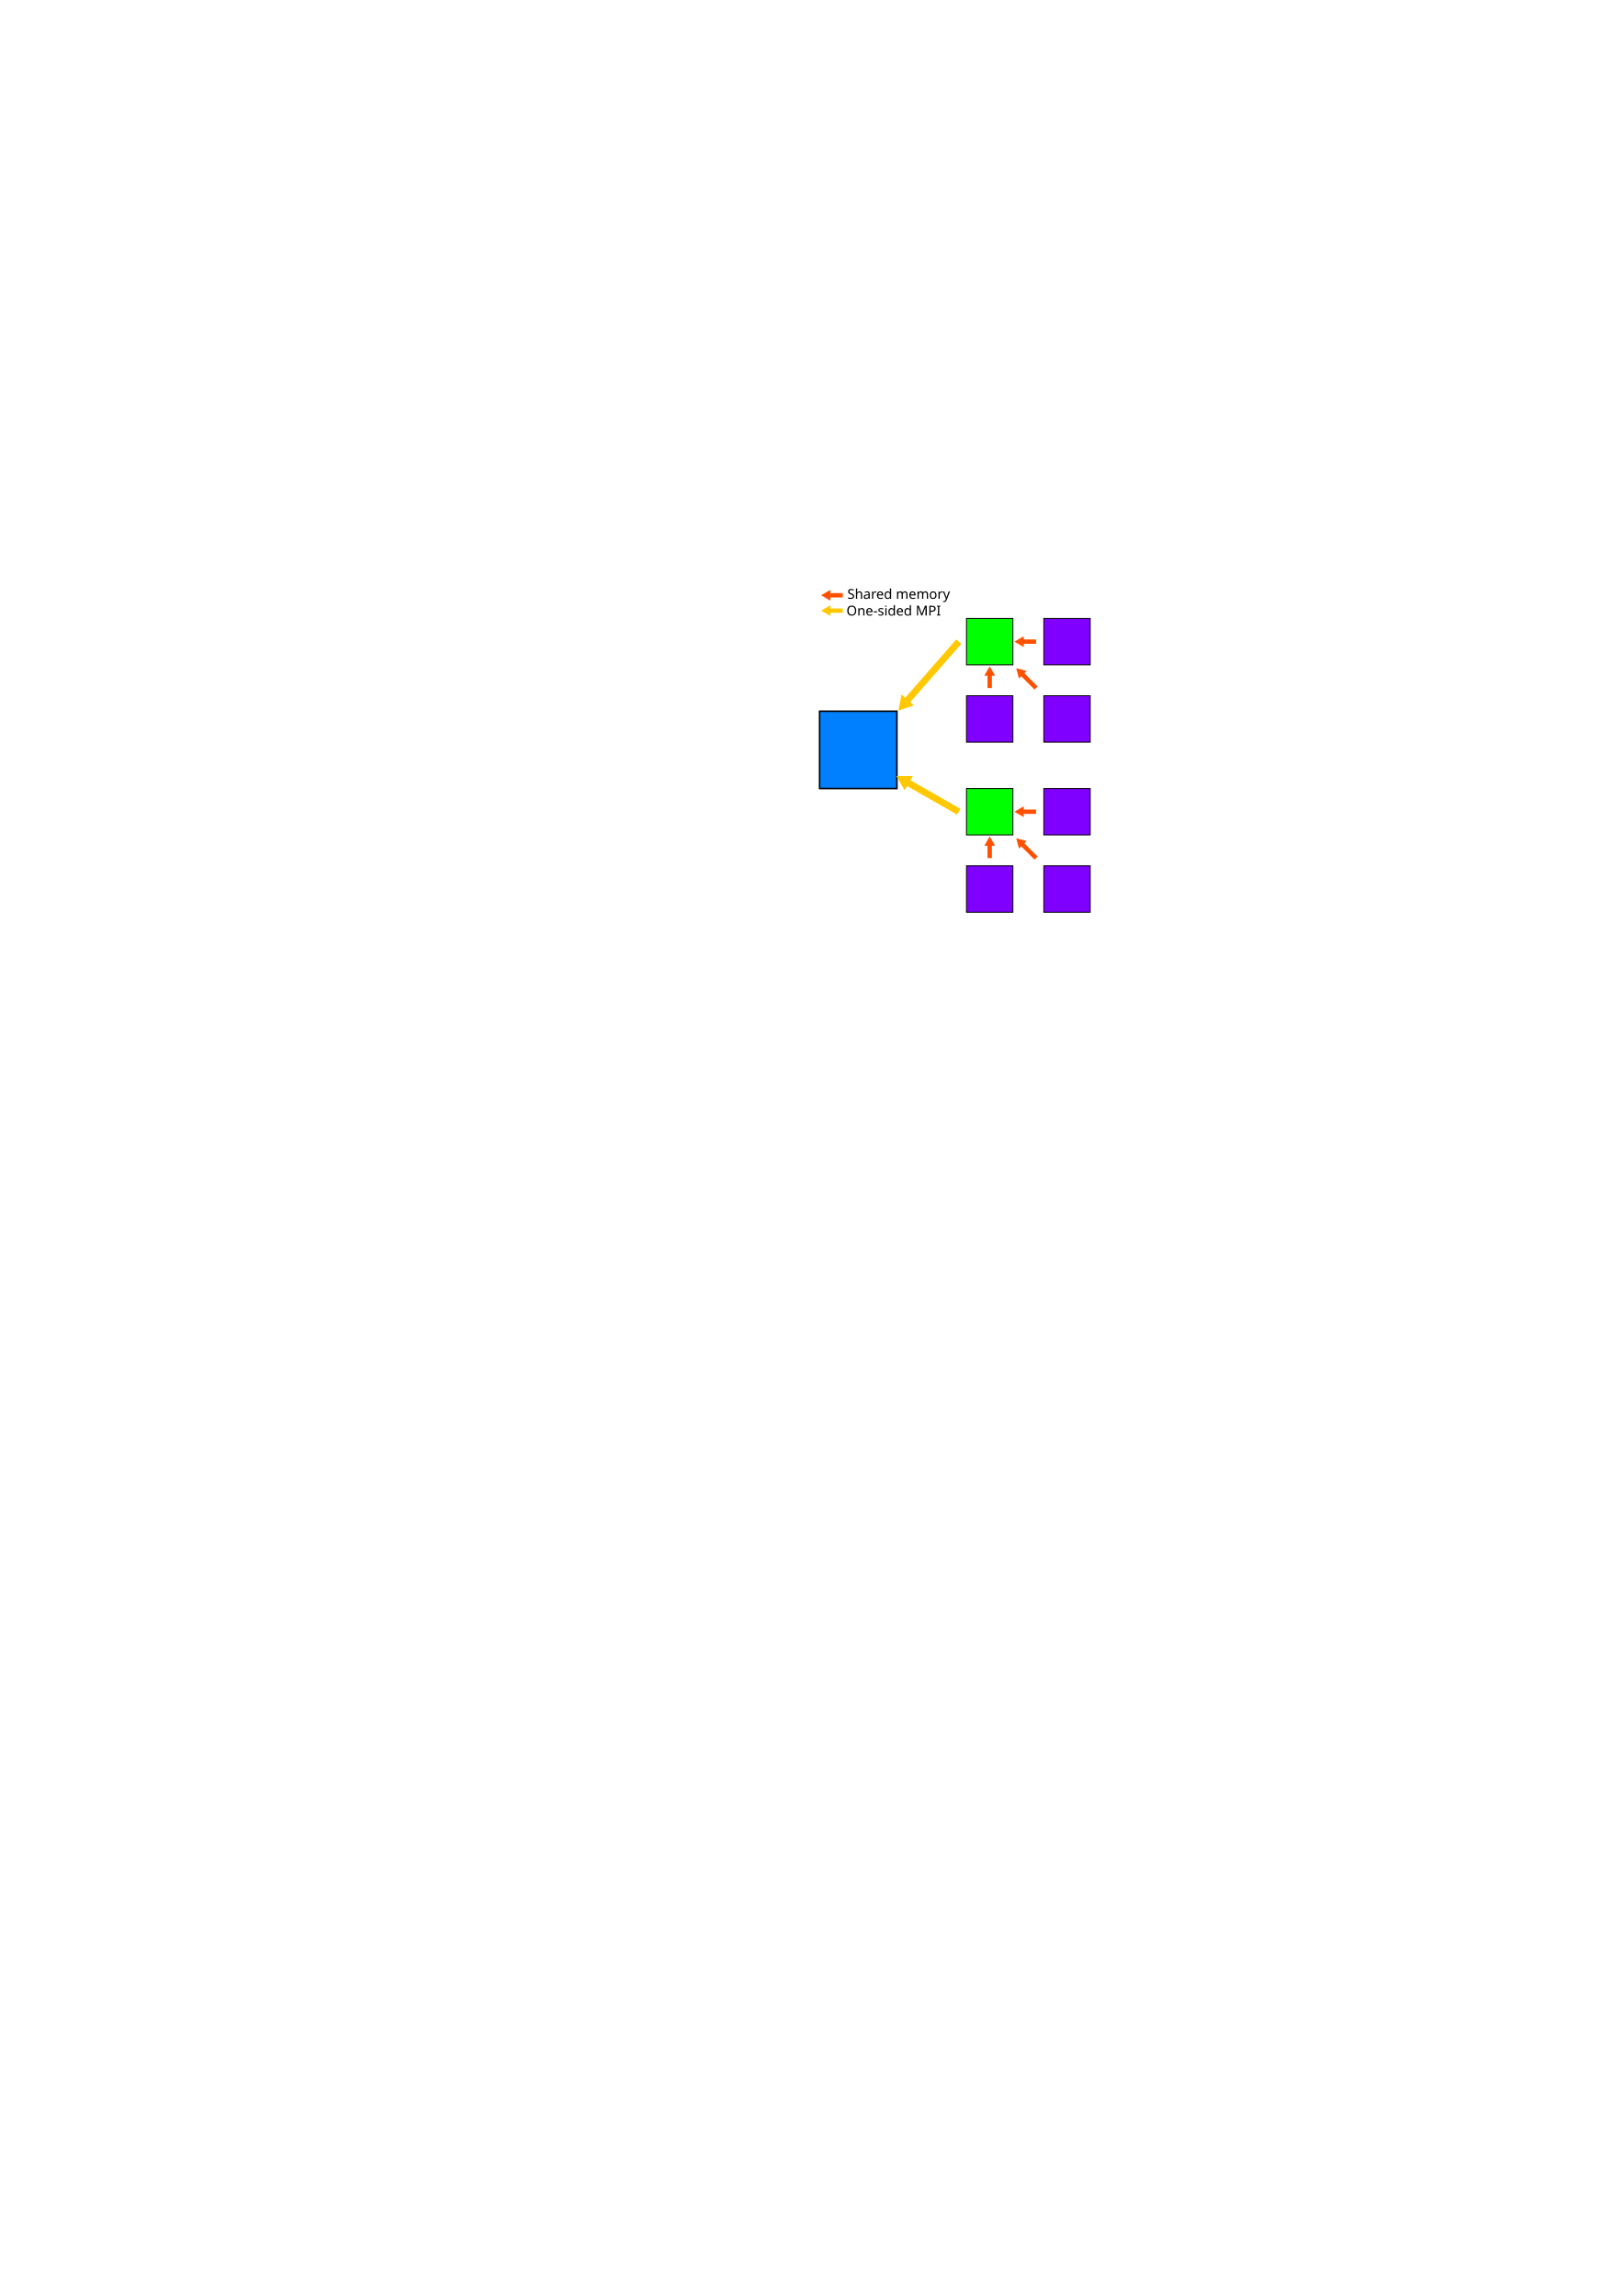
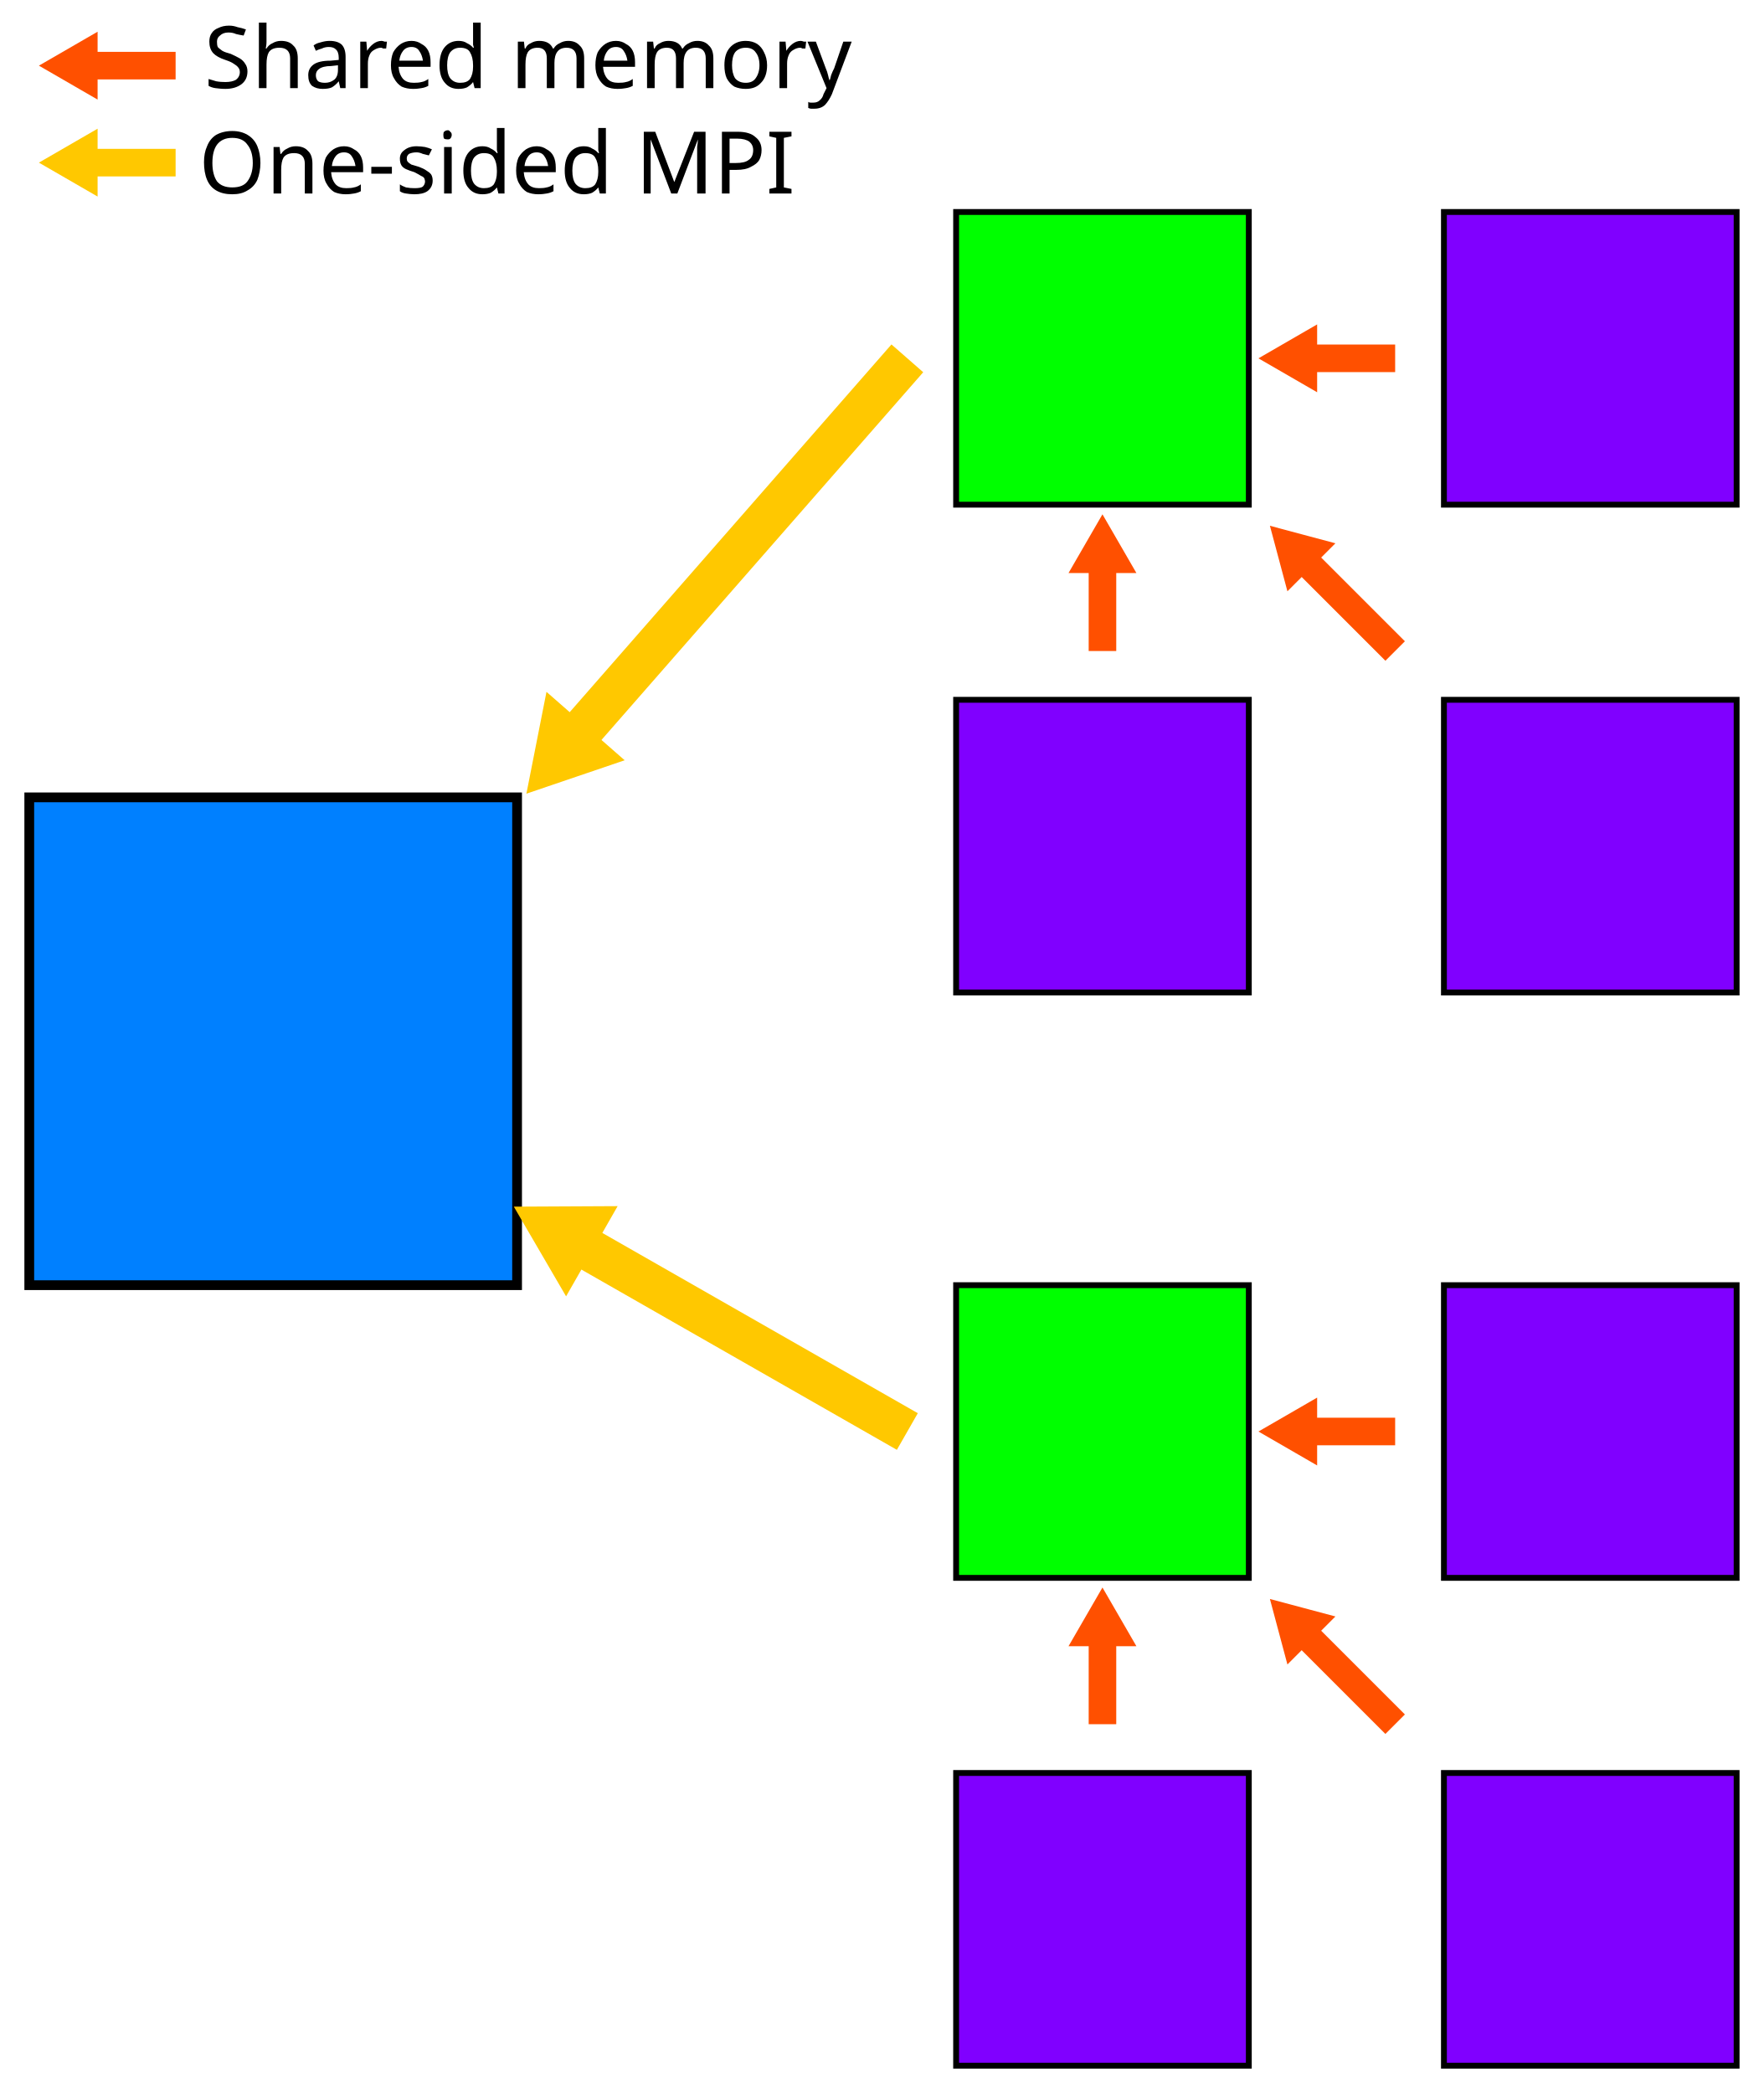
- <svg xmlns="http://www.w3.org/2000/svg" width="210mm" height="297mm" viewBox="0 0 210 297" version="1.1" id="svg937">
+ <svg xmlns="http://www.w3.org/2000/svg" width="36.16mm" height="42.906mm" viewBox="0 0 36.16 42.906" version="1.1" id="svg937">
  <defs id="defs931">
-     <marker style="overflow:visible" id="marker4151" refX="0.0" refY="0.0" orient="auto">
-       <path transform="scale(0.2)" style="fill-rule:evenodd;stroke:#ffc800;stroke-width:1pt;stroke-opacity:1;fill:#ffc800;fill-opacity:1" d="M 5.77,0.0 L -2.88,5.0 L -2.88,-5.0 L 5.77,0.0 z " id="path4149" />
+     <marker style="overflow:visible" id="marker4151" refX="0" refY="0" orient="auto">
+       <path transform="scale(0.2)" style="fill:#ffc800;fill-opacity:1;fill-rule:evenodd;stroke:#ffc800;stroke-width:1pt;stroke-opacity:1" d="M 5.77,0 -2.88,5 V -5 Z" id="path4149" />
    </marker>
-     <marker style="overflow:visible" id="marker4039" refX="0.0" refY="0.0" orient="auto">
-       <path transform="scale(0.2)" style="fill-rule:evenodd;stroke:#ffc800;stroke-width:1pt;stroke-opacity:1;fill:#ffc800;fill-opacity:1" d="M 5.77,0.0 L -2.88,5.0 L -2.88,-5.0 L 5.77,0.0 z " id="path4037" />
+     <marker style="overflow:visible" id="marker4039" refX="0" refY="0" orient="auto">
+       <path transform="scale(0.2)" style="fill:#ffc800;fill-opacity:1;fill-rule:evenodd;stroke:#ffc800;stroke-width:1pt;stroke-opacity:1" d="M 5.77,0 -2.88,5 V -5 Z" id="path4037" />
    </marker>
-     <marker style="overflow:visible" id="marker3116" refX="0.0" refY="0.0" orient="auto">
-       <path transform="scale(0.2)" style="fill-rule:evenodd;stroke:#ff5000;stroke-width:1pt;stroke-opacity:1;fill:#ff5000;fill-opacity:1" d="M 5.77,0.0 L -2.88,5.0 L -2.88,-5.0 L 5.77,0.0 z " id="path3114" />
+     <marker style="overflow:visible" id="marker3116" refX="0" refY="0" orient="auto">
+       <path transform="scale(0.2)" style="fill:#ff5000;fill-opacity:1;fill-rule:evenodd;stroke:#ff5000;stroke-width:1pt;stroke-opacity:1" d="M 5.77,0 -2.88,5 V -5 Z" id="path3114" />
    </marker>
-     <marker style="overflow:visible" id="marker3070" refX="0.0" refY="0.0" orient="auto">
-       <path transform="scale(0.2)" style="fill-rule:evenodd;stroke:#ff5000;stroke-width:1pt;stroke-opacity:1;fill:#ff5000;fill-opacity:1" d="M 5.77,0.0 L -2.88,5.0 L -2.88,-5.0 L 5.77,0.0 z " id="path3068" />
+     <marker style="overflow:visible" id="marker3070" refX="0" refY="0" orient="auto">
+       <path transform="scale(0.2)" style="fill:#ff5000;fill-opacity:1;fill-rule:evenodd;stroke:#ff5000;stroke-width:1pt;stroke-opacity:1" d="M 5.77,0 -2.88,5 V -5 Z" id="path3068" />
    </marker>
-     <marker style="overflow:visible" id="TriangleOutS" refX="0.0" refY="0.0" orient="auto">
-       <path transform="scale(0.2)" style="fill-rule:evenodd;stroke:#ff5000;stroke-width:1pt;stroke-opacity:1;fill:#ff5000;fill-opacity:1" d="M 5.77,0.0 L -2.88,5.0 L -2.88,-5.0 L 5.77,0.0 z " id="path2848" />
+     <marker style="overflow:visible" id="TriangleOutS" refX="0" refY="0" orient="auto">
+       <path transform="scale(0.2)" style="fill:#ff5000;fill-opacity:1;fill-rule:evenodd;stroke:#ff5000;stroke-width:1pt;stroke-opacity:1" d="M 5.77,0 -2.88,5 V -5 Z" id="path2848" />
    </marker>
-     <marker style="overflow:visible;" id="Arrow1Send" refX="0.0" refY="0.0" orient="auto">
-       <path transform="scale(0.2) rotate(180) translate(6,0)" style="fill-rule:evenodd;stroke:#000000;stroke-width:1pt;stroke-opacity:1;fill:#000000;fill-opacity:1" d="M 0.0,0.0 L 5.0,-5.0 L -12.5,0.0 L 5.0,5.0 L 0.0,0.0 z " id="path2715" />
+     <marker style="overflow:visible" id="Arrow1Send" refX="0" refY="0" orient="auto">
+       <path transform="matrix(-0.2,0,0,-0.2,-1.2,0)" style="fill:#000000;fill-opacity:1;fill-rule:evenodd;stroke:#000000;stroke-width:1pt;stroke-opacity:1" d="M 0,0 5,-5 -12.5,0 5,5 Z" id="path2715" />
    </marker>
-     <marker style="overflow:visible" id="Arrow2Mstart" refX="0.0" refY="0.0" orient="auto">
-       <path transform="scale(0.6) translate(0,0)" d="M 8.719,4.034 L -2.207,0.016 L 8.719,-4.002 C 6.973,-1.63 6.983,1.616 8.719,4.034 z " style="fill-rule:evenodd;stroke-width:0.625;stroke-linejoin:round;stroke:#000000;stroke-opacity:1;fill:#000000;fill-opacity:1" id="path2724" />
+     <marker style="overflow:visible" id="Arrow2Mstart" refX="0" refY="0" orient="auto">
+       <path transform="scale(0.6)" d="M 8.719,4.034 -2.207,0.016 8.719,-4.002 c -1.745,2.372 -1.735,5.617 -6e-7,8.035 z" style="fill:#000000;fill-opacity:1;fill-rule:evenodd;stroke:#000000;stroke-width:0.625;stroke-linejoin:round;stroke-opacity:1" id="path2724" />
    </marker>
-     <marker style="overflow:visible;" id="Arrow2Lend" refX="0.0" refY="0.0" orient="auto">
-       <path transform="scale(1.1) rotate(180) translate(1,0)" d="M 8.719,4.034 L -2.207,0.016 L 8.719,-4.002 C 6.973,-1.63 6.983,1.616 8.719,4.034 z " style="fill-rule:evenodd;stroke-width:0.625;stroke-linejoin:round;stroke:#000000;stroke-opacity:1;fill:#000000;fill-opacity:1" id="path2721" />
+     <marker style="overflow:visible" id="Arrow2Lend" refX="0" refY="0" orient="auto">
+       <path transform="matrix(-1.1,0,0,-1.1,-1.1,0)" d="M 8.719,4.034 -2.207,0.016 8.719,-4.002 c -1.745,2.372 -1.735,5.617 -6e-7,8.035 z" style="fill:#000000;fill-opacity:1;fill-rule:evenodd;stroke:#000000;stroke-width:0.625;stroke-linejoin:round;stroke-opacity:1" id="path2721" />
    </marker>
    <marker style="overflow:visible" id="TriangleOutS-8" refX="0" refY="0" orient="auto">
      <path transform="scale(0.2)" style="fill:#ff5000;fill-opacity:1;fill-rule:evenodd;stroke:#ff5000;stroke-width:1pt;stroke-opacity:1" d="M 5.77,0 -2.88,5 V -5 Z" id="path2848-8" />
    </marker>
    <marker style="overflow:visible" id="marker3070-9" refX="0" refY="0" orient="auto">
      <path transform="scale(0.2)" style="fill:#ff5000;fill-opacity:1;fill-rule:evenodd;stroke:#ff5000;stroke-width:1pt;stroke-opacity:1" d="M 5.77,0 -2.88,5 V -5 Z" id="path3068-7" />
    </marker>
    <marker style="overflow:visible" id="marker3116-7" refX="0" refY="0" orient="auto">
      <path transform="scale(0.2)" style="fill:#ff5000;fill-opacity:1;fill-rule:evenodd;stroke:#ff5000;stroke-width:1pt;stroke-opacity:1" d="M 5.77,0 -2.88,5 V -5 Z" id="path3114-6" />
    </marker>
    <marker style="overflow:visible" id="TriangleOutS-2" refX="0" refY="0" orient="auto">
      <path transform="scale(0.2)" style="fill:#ff5000;fill-opacity:1;fill-rule:evenodd;stroke:#ff5000;stroke-width:1pt;stroke-opacity:1" d="M 5.77,0 -2.88,5 V -5 Z" id="path2848-4" />
    </marker>
    <marker style="overflow:visible" id="TriangleOutS-2-8" refX="0" refY="0" orient="auto">
      <path transform="scale(0.2)" style="fill:#ffc800;fill-opacity:1;fill-rule:evenodd;stroke:#ffc800;stroke-width:1pt;stroke-opacity:1" d="M 5.77,0 -2.88,5 V -5 Z" id="path2848-4-1" />
    </marker>
  </defs>
-   <g id="layer1">
+   <g id="layer1" transform="translate(-105.4,-75.65421)">
    <rect style="fill:#0080ff;fill-opacity:1;stroke:#000000;stroke-width:0.2;stroke-miterlimit:4;stroke-dasharray:none;stroke-opacity:1" id="rect909-9-8-17-8-6" width="10" height="10" x="106" y="92" />
    <rect style="fill:#00ff00;fill-opacity:1;stroke:#000000;stroke-width:0.12;stroke-miterlimit:4;stroke-dasharray:none;stroke-opacity:1" id="rect909-9-2-4" width="6" height="6" x="125" y="80" />
    <rect style="fill:#8000ff;fill-opacity:1;stroke:#000000;stroke-width:0.12;stroke-miterlimit:4;stroke-dasharray:none;stroke-opacity:1" id="rect909-9-8-17-3" width="6" height="6" x="135" y="80" />
    <rect style="fill:#8000ff;fill-opacity:1;stroke:#000000;stroke-width:0.12;stroke-miterlimit:4;stroke-dasharray:none;stroke-opacity:1" id="rect909-9-8-3-7-3" width="6" height="6" x="135" y="90" />
    <rect style="fill:#8000ff;fill-opacity:1;stroke:#000000;stroke-width:0.12;stroke-miterlimit:4;stroke-dasharray:none;stroke-opacity:1" id="rect909-9-8-0-4-7-8-3" width="6" height="6" x="125" y="90" />
-     <path style="fill:#ff5000;stroke:#ff5000;stroke-width:0.565;stroke-linecap:butt;stroke-linejoin:miter;stroke-opacity:1;stroke-miterlimit:4;stroke-dasharray:none;marker-end:url(#TriangleOutS);fill-opacity:1" d="m 134,83 c -2,0 -2,0 -2,0" id="path2694" />
-     <path style="fill:#ff5000;stroke:#ff5000;stroke-width:0.565;stroke-linecap:butt;stroke-linejoin:miter;stroke-opacity:1;marker-end:url(#marker3070);stroke-miterlimit:4;stroke-dasharray:none;fill-opacity:1" d="M 134,89 132,87" id="path2696" />
-     <path style="fill:#ff5000;stroke:#ff5000;stroke-width:0.565;stroke-linecap:butt;stroke-linejoin:miter;stroke-opacity:1;marker-end:url(#marker3116);stroke-miterlimit:4;stroke-dasharray:none;fill-opacity:1" d="M 128,89 V 87" id="path2698" />
+     <path style="fill:#ff5000;fill-opacity:1;stroke:#ff5000;stroke-width:0.565;stroke-linecap:butt;stroke-linejoin:miter;stroke-miterlimit:4;stroke-dasharray:none;stroke-opacity:1;marker-end:url(#TriangleOutS)" d="m 134,83 c -2,0 -2,0 -2,0" id="path2694" />
+     <path style="fill:#ff5000;fill-opacity:1;stroke:#ff5000;stroke-width:0.565;stroke-linecap:butt;stroke-linejoin:miter;stroke-miterlimit:4;stroke-dasharray:none;stroke-opacity:1;marker-end:url(#marker3070)" d="M 134,89 132,87" id="path2696" />
+     <path style="fill:#ff5000;fill-opacity:1;stroke:#ff5000;stroke-width:0.565;stroke-linecap:butt;stroke-linejoin:miter;stroke-miterlimit:4;stroke-dasharray:none;stroke-opacity:1;marker-end:url(#marker3116)" d="M 128,89 V 87" id="path2698" />
    <rect style="fill:#00ff00;fill-opacity:1;stroke:#000000;stroke-width:0.12;stroke-miterlimit:4;stroke-dasharray:none;stroke-opacity:1" id="rect909-9-2-4-4" width="6" height="6" x="125" y="102" />
    <rect style="fill:#8000ff;fill-opacity:1;stroke:#000000;stroke-width:0.12;stroke-miterlimit:4;stroke-dasharray:none;stroke-opacity:1" id="rect909-9-8-17-3-3" width="6" height="6" x="135" y="102" />
    <rect style="fill:#8000ff;fill-opacity:1;stroke:#000000;stroke-width:0.12;stroke-miterlimit:4;stroke-dasharray:none;stroke-opacity:1" id="rect909-9-8-3-7-3-0" width="6" height="6" x="135" y="112" />
    <rect style="fill:#8000ff;fill-opacity:1;stroke:#000000;stroke-width:0.12;stroke-miterlimit:4;stroke-dasharray:none;stroke-opacity:1" id="rect909-9-8-0-4-7-8-3-3" width="6" height="6" x="125" y="112" />
    <path style="fill:#ff5000;fill-opacity:1;stroke:#ff5000;stroke-width:0.565;stroke-linecap:butt;stroke-linejoin:miter;stroke-miterlimit:4;stroke-dasharray:none;stroke-opacity:1;marker-end:url(#TriangleOutS-8)" d="m 134,105 c -2,0 -2,0 -2,0" id="path2694-0" />
    <path style="fill:#ff5000;fill-opacity:1;stroke:#ff5000;stroke-width:0.565;stroke-linecap:butt;stroke-linejoin:miter;stroke-miterlimit:4;stroke-dasharray:none;stroke-opacity:1;marker-end:url(#marker3070-9)" d="m 134,111 -2,-2" id="path2696-9" />
-     <path style="fill:#ff5000;stroke:#ff5000;stroke-width:0.565;stroke-linecap:butt;stroke-linejoin:miter;stroke-miterlimit:4;stroke-dasharray:none;stroke-opacity:1;marker-end:url(#marker3116-7);fill-opacity:1" d="m 128,111 v -2" id="path2698-2" />
-     <path style="fill:none;stroke:#ffc800;stroke-width:0.865;stroke-linecap:butt;stroke-linejoin:miter;stroke-opacity:1;stroke-miterlimit:4;stroke-dasharray:none;marker-end:url(#marker4039)" d="m 124,83 -7,8" id="path4033" />
-     <path style="fill:none;stroke:#ffc800;stroke-width:0.865;stroke-linecap:butt;stroke-linejoin:miter;stroke-opacity:1;marker-end:url(#marker4151);stroke-miterlimit:4;stroke-dasharray:none" d="m 124,105 -7,-4" id="path4035" />
+     <path style="fill:#ff5000;fill-opacity:1;stroke:#ff5000;stroke-width:0.565;stroke-linecap:butt;stroke-linejoin:miter;stroke-miterlimit:4;stroke-dasharray:none;stroke-opacity:1;marker-end:url(#marker3116-7)" d="m 128,111 v -2" id="path2698-2" />
+     <path style="fill:none;stroke:#ffc800;stroke-width:0.865;stroke-linecap:butt;stroke-linejoin:miter;stroke-miterlimit:4;stroke-dasharray:none;stroke-opacity:1;marker-end:url(#marker4039)" d="m 124,83 -7,8" id="path4033" />
+     <path style="fill:none;stroke:#ffc800;stroke-width:0.865;stroke-linecap:butt;stroke-linejoin:miter;stroke-miterlimit:4;stroke-dasharray:none;stroke-opacity:1;marker-end:url(#marker4151)" d="m 124,105 -7,-4" id="path4035" />
    <text xml:space="preserve" style="font-style:normal;font-variant:normal;font-weight:normal;font-stretch:normal;font-size:1.764px;line-height:1.25;font-family:sans-serif;-inkscape-font-specification:'sans-serif, Normal';font-variant-ligatures:normal;font-variant-caps:normal;font-variant-numeric:normal;font-variant-east-asian:normal;fill:#000000;fill-opacity:1;stroke:none;stroke-width:0.265" x="109.582" y="77.461" id="text4557-5">
      <tspan id="tspan4582" x="109.582" y="77.461">Shared memory</tspan>
    </text>
    <text xml:space="preserve" style="font-style:normal;font-variant:normal;font-weight:normal;font-stretch:normal;font-size:1.764px;line-height:1.25;font-family:sans-serif;-inkscape-font-specification:'sans-serif, Normal';font-variant-ligatures:normal;font-variant-caps:normal;font-variant-numeric:normal;font-variant-east-asian:normal;fill:#000000;fill-opacity:1;stroke:none;stroke-width:0.265" x="109.471" y="79.621" id="text4557-5-9">
      <tspan id="tspan4623" x="109.471" y="79.621">One-sided MPI</tspan>
    </text>
    <path style="fill:#ff5000;fill-opacity:1;stroke:#ff5000;stroke-width:0.565;stroke-linecap:butt;stroke-linejoin:miter;stroke-miterlimit:4;stroke-dasharray:none;stroke-opacity:1;marker-end:url(#TriangleOutS-2)" d="m 109,77 c -2,0 -2,0 -2,0" id="path2694-7" />
    <path style="fill:#ffc800;fill-opacity:1;stroke:#ffc800;stroke-width:0.565;stroke-linecap:butt;stroke-linejoin:miter;stroke-miterlimit:4;stroke-dasharray:none;stroke-opacity:1;marker-end:url(#TriangleOutS-2-8)" d="m 109,78.988 c -2,0 -2,0 -2,0" id="path2694-7-2" />
  </g>
</svg>
